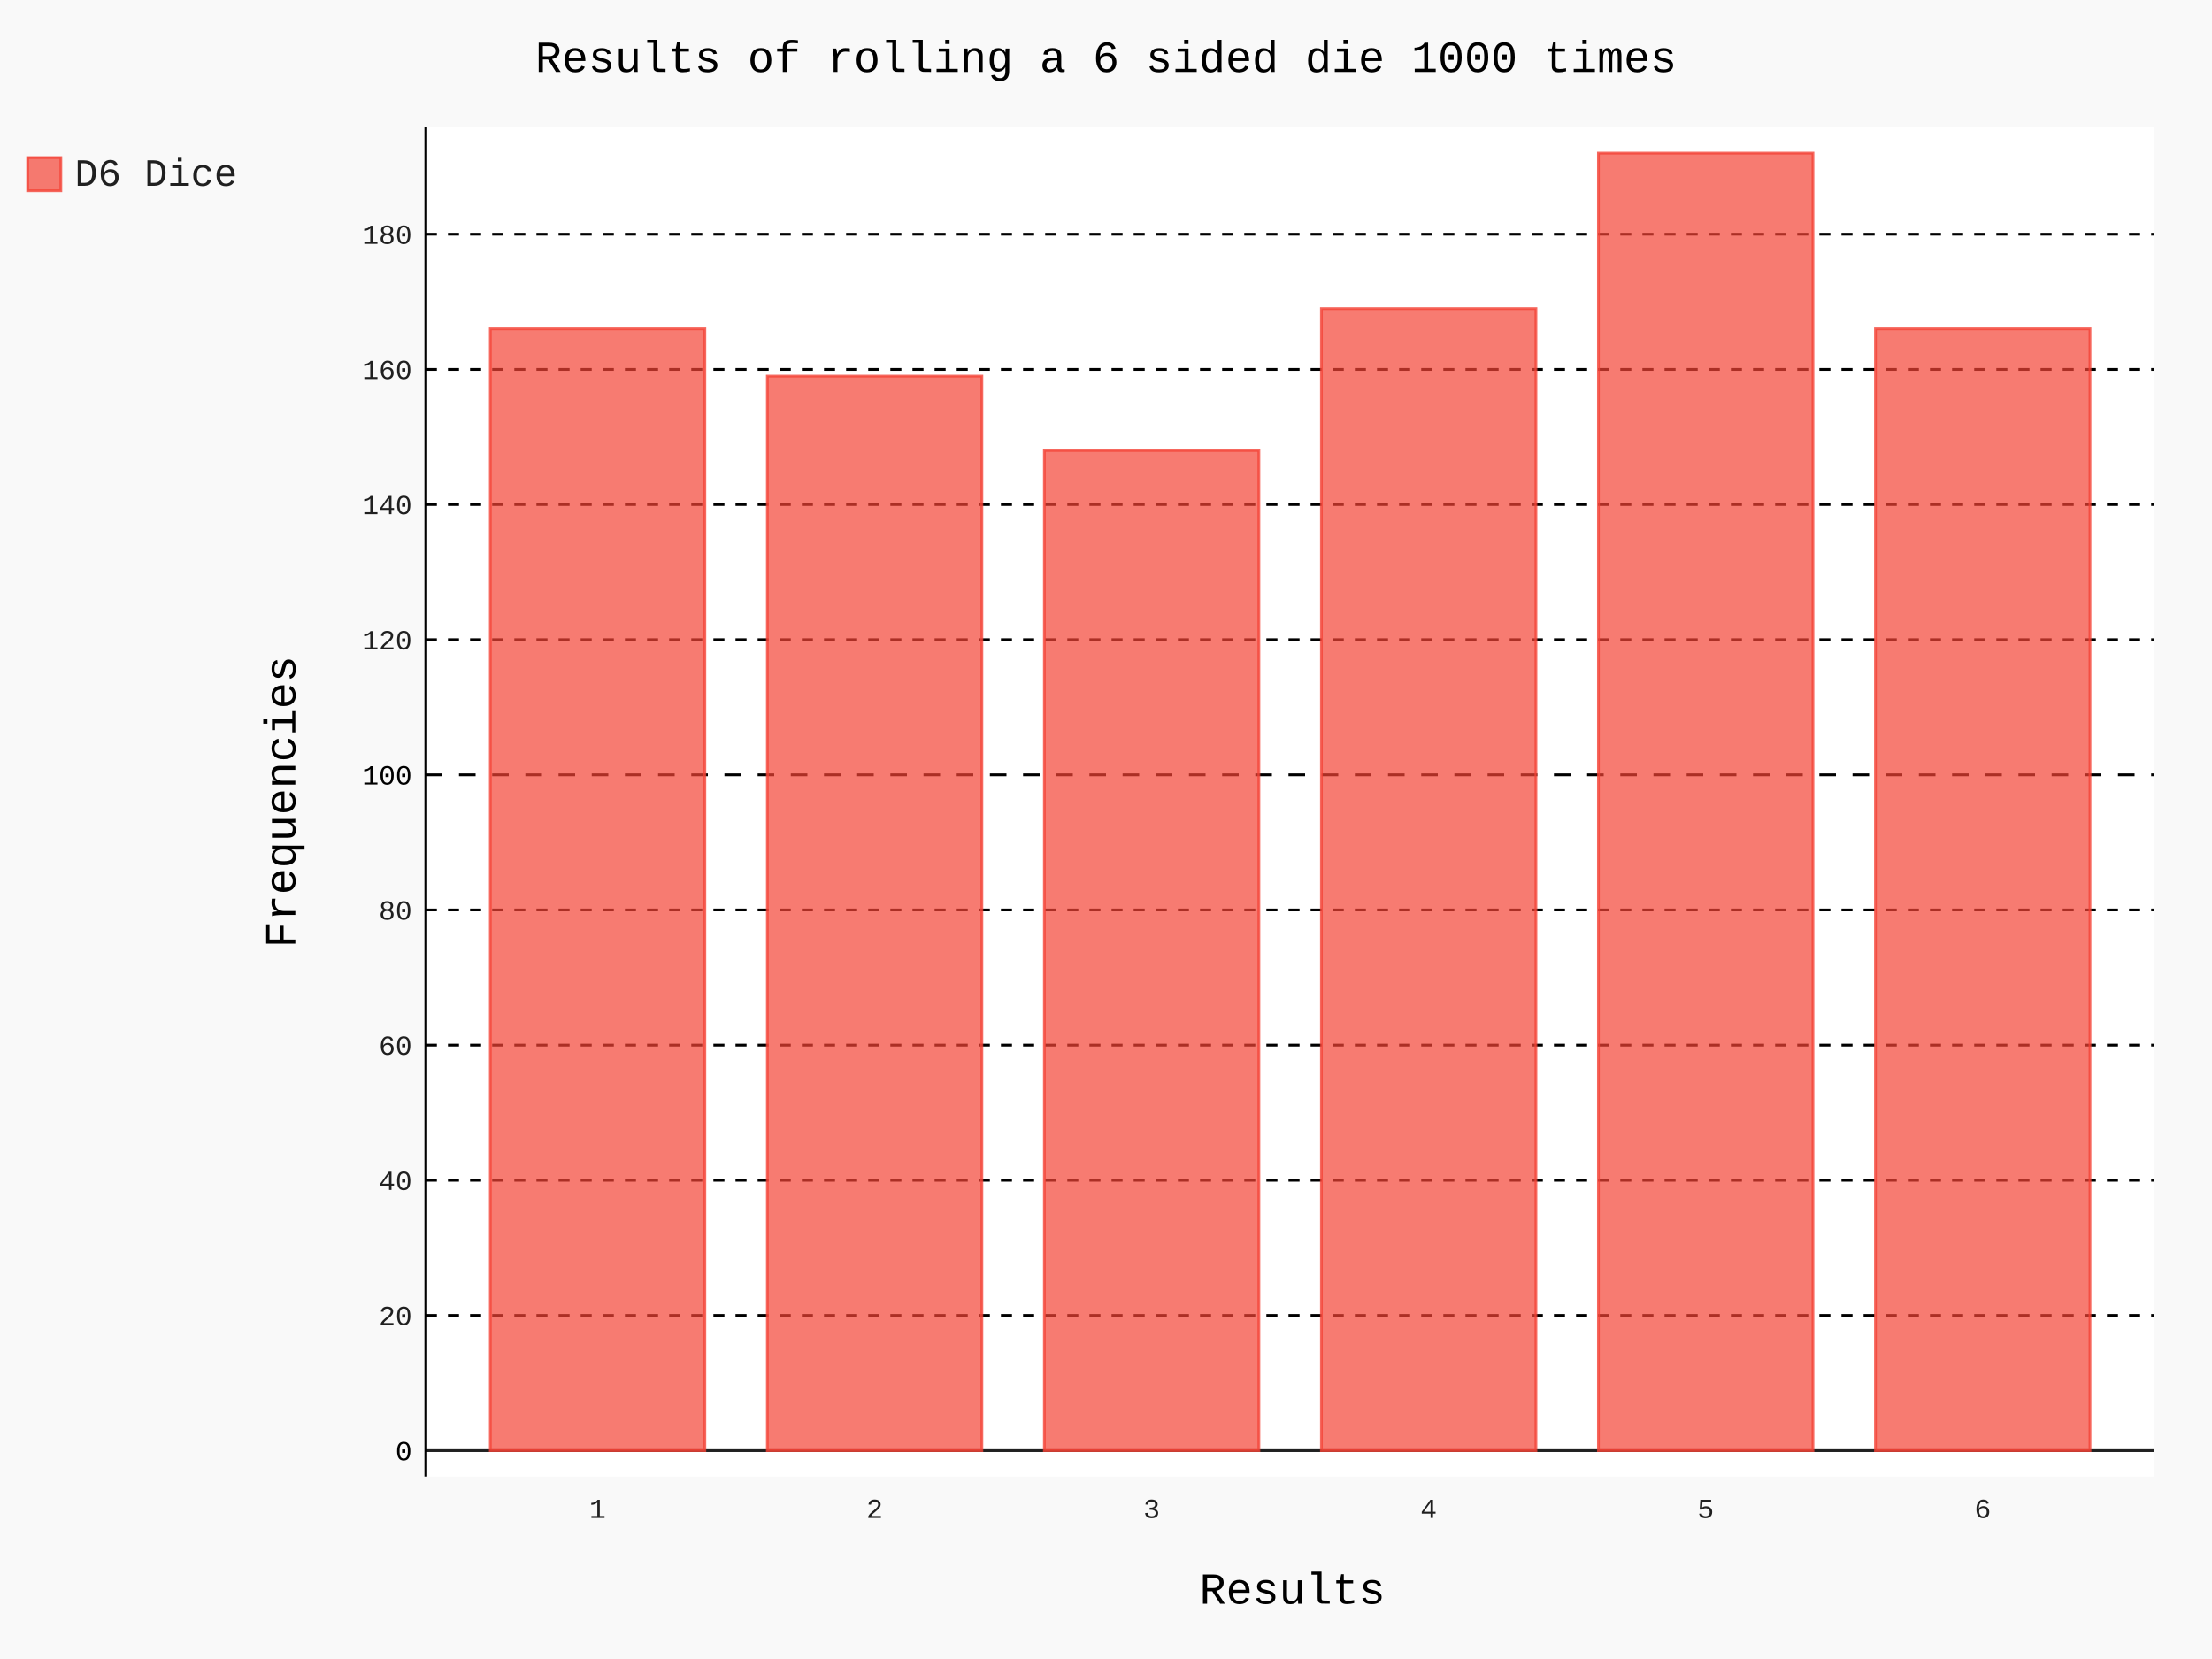
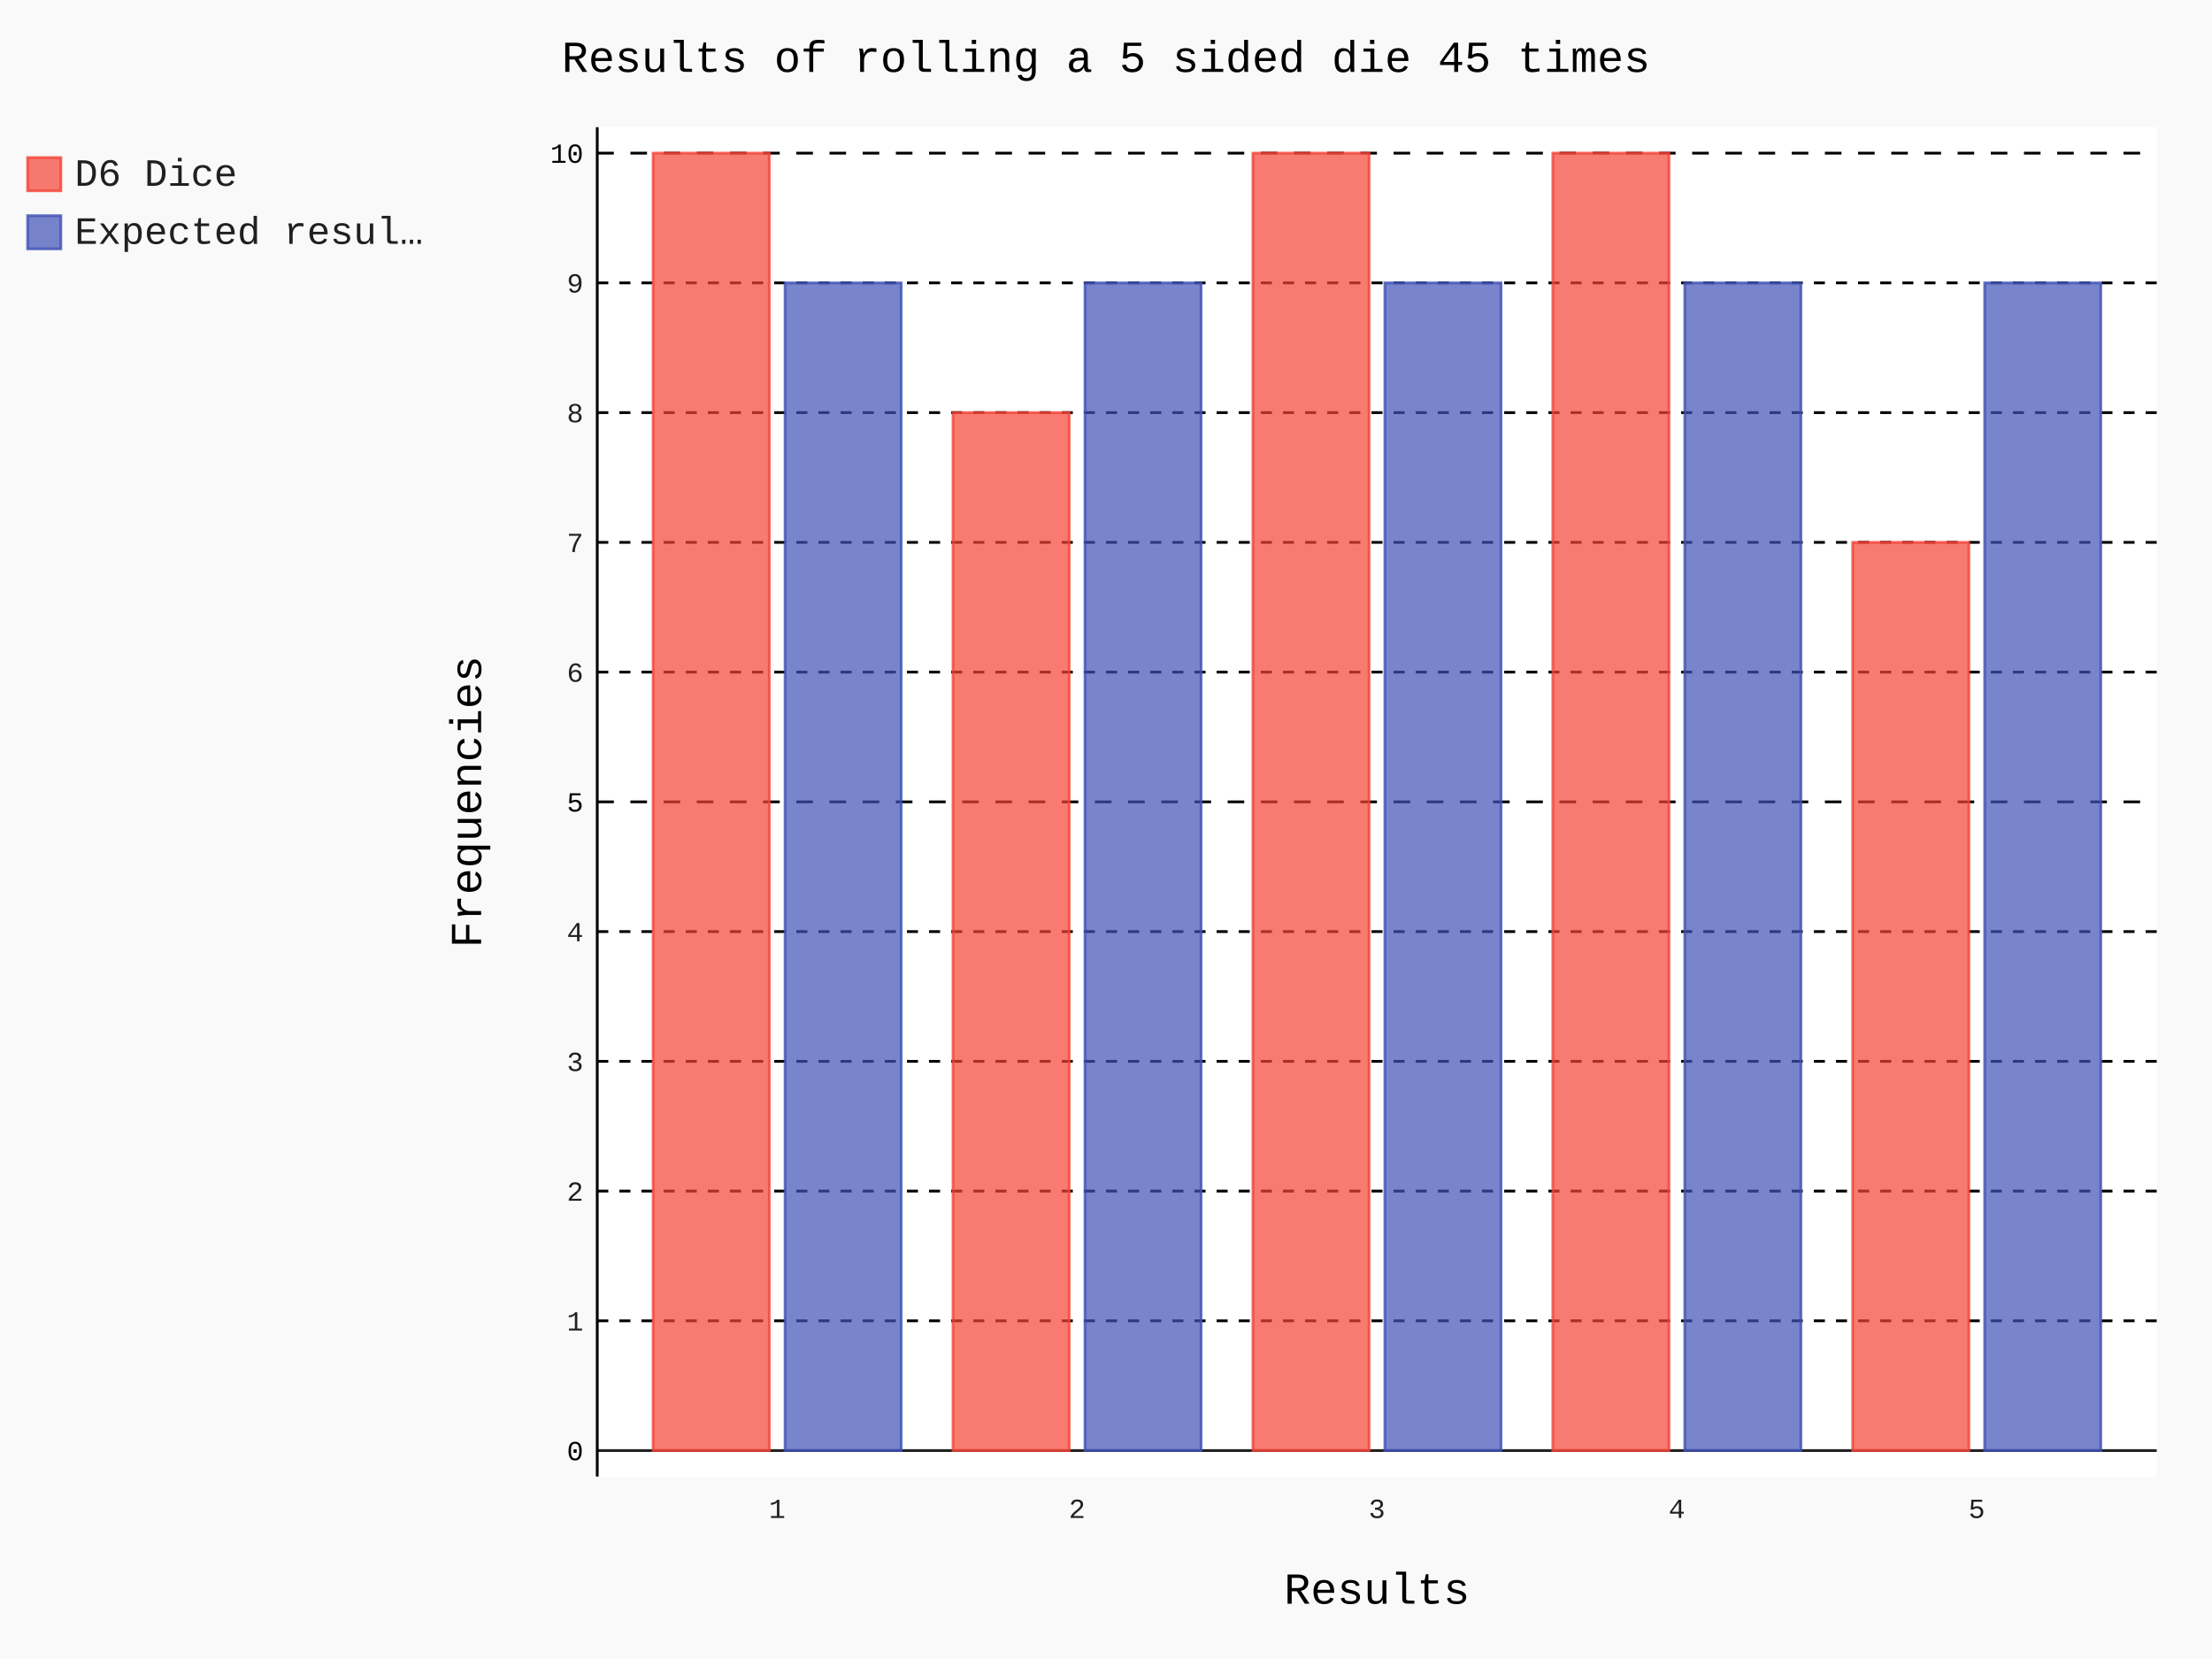
- <svg xmlns="http://www.w3.org/2000/svg" id="chart-2cc9376f-a09e-40d9-8024-2670acc0d608" class="pygal-chart" viewBox="0 0 800 600">
+ <svg xmlns="http://www.w3.org/2000/svg" id="chart-b46fe1e6-f4aa-4908-b1c9-fea53cacea66" class="pygal-chart" viewBox="0 0 800 600">
  <defs>
-     <style type="text/css">#chart-2cc9376f-a09e-40d9-8024-2670acc0d608{-webkit-user-select:none;-webkit-font-smoothing:antialiased;font-family:Consolas,"Liberation Mono",Menlo,Courier,monospace}#chart-2cc9376f-a09e-40d9-8024-2670acc0d608 .title{font-family:Consolas,"Liberation Mono",Menlo,Courier,monospace;font-size:16px}#chart-2cc9376f-a09e-40d9-8024-2670acc0d608 .legends .legend text{font-family:Consolas,"Liberation Mono",Menlo,Courier,monospace;font-size:14px}#chart-2cc9376f-a09e-40d9-8024-2670acc0d608 .axis text{font-family:Consolas,"Liberation Mono",Menlo,Courier,monospace;font-size:10px}#chart-2cc9376f-a09e-40d9-8024-2670acc0d608 .axis text.major{font-family:Consolas,"Liberation Mono",Menlo,Courier,monospace;font-size:10px}#chart-2cc9376f-a09e-40d9-8024-2670acc0d608 .text-overlay text.value{font-family:Consolas,"Liberation Mono",Menlo,Courier,monospace;font-size:16px}#chart-2cc9376f-a09e-40d9-8024-2670acc0d608 .text-overlay text.label{font-family:Consolas,"Liberation Mono",Menlo,Courier,monospace;font-size:10px}#chart-2cc9376f-a09e-40d9-8024-2670acc0d608 .tooltip{font-family:Consolas,"Liberation Mono",Menlo,Courier,monospace;font-size:14px}#chart-2cc9376f-a09e-40d9-8024-2670acc0d608 text.no_data{font-family:Consolas,"Liberation Mono",Menlo,Courier,monospace;font-size:64px}
- #chart-2cc9376f-a09e-40d9-8024-2670acc0d608{background-color:rgba(249,249,249,1)}#chart-2cc9376f-a09e-40d9-8024-2670acc0d608 path,#chart-2cc9376f-a09e-40d9-8024-2670acc0d608 line,#chart-2cc9376f-a09e-40d9-8024-2670acc0d608 rect,#chart-2cc9376f-a09e-40d9-8024-2670acc0d608 circle{-webkit-transition:150ms;-moz-transition:150ms;transition:150ms}#chart-2cc9376f-a09e-40d9-8024-2670acc0d608 .graph &gt; .background{fill:rgba(249,249,249,1)}#chart-2cc9376f-a09e-40d9-8024-2670acc0d608 .plot &gt; .background{fill:rgba(255,255,255,1)}#chart-2cc9376f-a09e-40d9-8024-2670acc0d608 .graph{fill:rgba(0,0,0,.87)}#chart-2cc9376f-a09e-40d9-8024-2670acc0d608 text.no_data{fill:rgba(0,0,0,1)}#chart-2cc9376f-a09e-40d9-8024-2670acc0d608 .title{fill:rgba(0,0,0,1)}#chart-2cc9376f-a09e-40d9-8024-2670acc0d608 .legends .legend text{fill:rgba(0,0,0,.87)}#chart-2cc9376f-a09e-40d9-8024-2670acc0d608 .legends .legend:hover text{fill:rgba(0,0,0,1)}#chart-2cc9376f-a09e-40d9-8024-2670acc0d608 .axis .line{stroke:rgba(0,0,0,1)}#chart-2cc9376f-a09e-40d9-8024-2670acc0d608 .axis .guide.line{stroke:rgba(0,0,0,.54)}#chart-2cc9376f-a09e-40d9-8024-2670acc0d608 .axis .major.line{stroke:rgba(0,0,0,.87)}#chart-2cc9376f-a09e-40d9-8024-2670acc0d608 .axis text.major{fill:rgba(0,0,0,1)}#chart-2cc9376f-a09e-40d9-8024-2670acc0d608 .axis.y .guides:hover .guide.line,#chart-2cc9376f-a09e-40d9-8024-2670acc0d608 .line-graph .axis.x .guides:hover .guide.line,#chart-2cc9376f-a09e-40d9-8024-2670acc0d608 .stackedline-graph .axis.x .guides:hover .guide.line,#chart-2cc9376f-a09e-40d9-8024-2670acc0d608 .xy-graph .axis.x .guides:hover .guide.line{stroke:rgba(0,0,0,1)}#chart-2cc9376f-a09e-40d9-8024-2670acc0d608 .axis .guides:hover text{fill:rgba(0,0,0,1)}#chart-2cc9376f-a09e-40d9-8024-2670acc0d608 .reactive{fill-opacity:.7;stroke-opacity:.8;stroke-width:1}#chart-2cc9376f-a09e-40d9-8024-2670acc0d608 .ci{stroke:rgba(0,0,0,.87)}#chart-2cc9376f-a09e-40d9-8024-2670acc0d608 .reactive.active,#chart-2cc9376f-a09e-40d9-8024-2670acc0d608 .active .reactive{fill-opacity:.8;stroke-opacity:.9;stroke-width:4}#chart-2cc9376f-a09e-40d9-8024-2670acc0d608 .ci .reactive.active{stroke-width:1.5}#chart-2cc9376f-a09e-40d9-8024-2670acc0d608 .series text{fill:rgba(0,0,0,1)}#chart-2cc9376f-a09e-40d9-8024-2670acc0d608 .tooltip rect{fill:rgba(255,255,255,1);stroke:rgba(0,0,0,1);-webkit-transition:opacity 150ms;-moz-transition:opacity 150ms;transition:opacity 150ms}#chart-2cc9376f-a09e-40d9-8024-2670acc0d608 .tooltip .label{fill:rgba(0,0,0,.87)}#chart-2cc9376f-a09e-40d9-8024-2670acc0d608 .tooltip .label{fill:rgba(0,0,0,.87)}#chart-2cc9376f-a09e-40d9-8024-2670acc0d608 .tooltip .legend{font-size:.8em;fill:rgba(0,0,0,.54)}#chart-2cc9376f-a09e-40d9-8024-2670acc0d608 .tooltip .x_label{font-size:.6em;fill:rgba(0,0,0,1)}#chart-2cc9376f-a09e-40d9-8024-2670acc0d608 .tooltip .xlink{font-size:.5em;text-decoration:underline}#chart-2cc9376f-a09e-40d9-8024-2670acc0d608 .tooltip .value{font-size:1.5em}#chart-2cc9376f-a09e-40d9-8024-2670acc0d608 .bound{font-size:.5em}#chart-2cc9376f-a09e-40d9-8024-2670acc0d608 .max-value{font-size:.75em;fill:rgba(0,0,0,.54)}#chart-2cc9376f-a09e-40d9-8024-2670acc0d608 .map-element{fill:rgba(255,255,255,1);stroke:rgba(0,0,0,.54) !important}#chart-2cc9376f-a09e-40d9-8024-2670acc0d608 .map-element .reactive{fill-opacity:inherit;stroke-opacity:inherit}#chart-2cc9376f-a09e-40d9-8024-2670acc0d608 .color-0,#chart-2cc9376f-a09e-40d9-8024-2670acc0d608 .color-0 a:visited{stroke:#F44336;fill:#F44336}#chart-2cc9376f-a09e-40d9-8024-2670acc0d608 .text-overlay .color-0 text{fill:black}
- #chart-2cc9376f-a09e-40d9-8024-2670acc0d608 text.no_data{text-anchor:middle}#chart-2cc9376f-a09e-40d9-8024-2670acc0d608 .guide.line{fill:none}#chart-2cc9376f-a09e-40d9-8024-2670acc0d608 .centered{text-anchor:middle}#chart-2cc9376f-a09e-40d9-8024-2670acc0d608 .title{text-anchor:middle}#chart-2cc9376f-a09e-40d9-8024-2670acc0d608 .legends .legend text{fill-opacity:1}#chart-2cc9376f-a09e-40d9-8024-2670acc0d608 .axis.x text{text-anchor:middle}#chart-2cc9376f-a09e-40d9-8024-2670acc0d608 .axis.x:not(.web) text[transform]{text-anchor:start}#chart-2cc9376f-a09e-40d9-8024-2670acc0d608 .axis.x:not(.web) text[transform].backwards{text-anchor:end}#chart-2cc9376f-a09e-40d9-8024-2670acc0d608 .axis.y text{text-anchor:end}#chart-2cc9376f-a09e-40d9-8024-2670acc0d608 .axis.y text[transform].backwards{text-anchor:start}#chart-2cc9376f-a09e-40d9-8024-2670acc0d608 .axis.y2 text{text-anchor:start}#chart-2cc9376f-a09e-40d9-8024-2670acc0d608 .axis.y2 text[transform].backwards{text-anchor:end}#chart-2cc9376f-a09e-40d9-8024-2670acc0d608 .axis .guide.line{stroke-dasharray:4,4;stroke:black}#chart-2cc9376f-a09e-40d9-8024-2670acc0d608 .axis .major.guide.line{stroke-dasharray:6,6;stroke:black}#chart-2cc9376f-a09e-40d9-8024-2670acc0d608 .horizontal .axis.y .guide.line,#chart-2cc9376f-a09e-40d9-8024-2670acc0d608 .horizontal .axis.y2 .guide.line,#chart-2cc9376f-a09e-40d9-8024-2670acc0d608 .vertical .axis.x .guide.line{opacity:0}#chart-2cc9376f-a09e-40d9-8024-2670acc0d608 .horizontal .axis.always_show .guide.line,#chart-2cc9376f-a09e-40d9-8024-2670acc0d608 .vertical .axis.always_show .guide.line{opacity:1 !important}#chart-2cc9376f-a09e-40d9-8024-2670acc0d608 .axis.y .guides:hover .guide.line,#chart-2cc9376f-a09e-40d9-8024-2670acc0d608 .axis.y2 .guides:hover .guide.line,#chart-2cc9376f-a09e-40d9-8024-2670acc0d608 .axis.x .guides:hover .guide.line{opacity:1}#chart-2cc9376f-a09e-40d9-8024-2670acc0d608 .axis .guides:hover text{opacity:1}#chart-2cc9376f-a09e-40d9-8024-2670acc0d608 .nofill{fill:none}#chart-2cc9376f-a09e-40d9-8024-2670acc0d608 .subtle-fill{fill-opacity:.2}#chart-2cc9376f-a09e-40d9-8024-2670acc0d608 .dot{stroke-width:1px;fill-opacity:1;stroke-opacity:1}#chart-2cc9376f-a09e-40d9-8024-2670acc0d608 .dot.active{stroke-width:5px}#chart-2cc9376f-a09e-40d9-8024-2670acc0d608 .dot.negative{fill:transparent}#chart-2cc9376f-a09e-40d9-8024-2670acc0d608 text,#chart-2cc9376f-a09e-40d9-8024-2670acc0d608 tspan{stroke:none !important}#chart-2cc9376f-a09e-40d9-8024-2670acc0d608 .series text.active{opacity:1}#chart-2cc9376f-a09e-40d9-8024-2670acc0d608 .tooltip rect{fill-opacity:.95;stroke-width:.5}#chart-2cc9376f-a09e-40d9-8024-2670acc0d608 .tooltip text{fill-opacity:1}#chart-2cc9376f-a09e-40d9-8024-2670acc0d608 .showable{visibility:hidden}#chart-2cc9376f-a09e-40d9-8024-2670acc0d608 .showable.shown{visibility:visible}#chart-2cc9376f-a09e-40d9-8024-2670acc0d608 .gauge-background{fill:rgba(229,229,229,1);stroke:none}#chart-2cc9376f-a09e-40d9-8024-2670acc0d608 .bg-lines{stroke:rgba(249,249,249,1);stroke-width:2px}</style>
+     <style type="text/css">#chart-b46fe1e6-f4aa-4908-b1c9-fea53cacea66{-webkit-user-select:none;-webkit-font-smoothing:antialiased;font-family:Consolas,"Liberation Mono",Menlo,Courier,monospace}#chart-b46fe1e6-f4aa-4908-b1c9-fea53cacea66 .title{font-family:Consolas,"Liberation Mono",Menlo,Courier,monospace;font-size:16px}#chart-b46fe1e6-f4aa-4908-b1c9-fea53cacea66 .legends .legend text{font-family:Consolas,"Liberation Mono",Menlo,Courier,monospace;font-size:14px}#chart-b46fe1e6-f4aa-4908-b1c9-fea53cacea66 .axis text{font-family:Consolas,"Liberation Mono",Menlo,Courier,monospace;font-size:10px}#chart-b46fe1e6-f4aa-4908-b1c9-fea53cacea66 .axis text.major{font-family:Consolas,"Liberation Mono",Menlo,Courier,monospace;font-size:10px}#chart-b46fe1e6-f4aa-4908-b1c9-fea53cacea66 .text-overlay text.value{font-family:Consolas,"Liberation Mono",Menlo,Courier,monospace;font-size:16px}#chart-b46fe1e6-f4aa-4908-b1c9-fea53cacea66 .text-overlay text.label{font-family:Consolas,"Liberation Mono",Menlo,Courier,monospace;font-size:10px}#chart-b46fe1e6-f4aa-4908-b1c9-fea53cacea66 .tooltip{font-family:Consolas,"Liberation Mono",Menlo,Courier,monospace;font-size:14px}#chart-b46fe1e6-f4aa-4908-b1c9-fea53cacea66 text.no_data{font-family:Consolas,"Liberation Mono",Menlo,Courier,monospace;font-size:64px}
+ #chart-b46fe1e6-f4aa-4908-b1c9-fea53cacea66{background-color:rgba(249,249,249,1)}#chart-b46fe1e6-f4aa-4908-b1c9-fea53cacea66 path,#chart-b46fe1e6-f4aa-4908-b1c9-fea53cacea66 line,#chart-b46fe1e6-f4aa-4908-b1c9-fea53cacea66 rect,#chart-b46fe1e6-f4aa-4908-b1c9-fea53cacea66 circle{-webkit-transition:150ms;-moz-transition:150ms;transition:150ms}#chart-b46fe1e6-f4aa-4908-b1c9-fea53cacea66 .graph &gt; .background{fill:rgba(249,249,249,1)}#chart-b46fe1e6-f4aa-4908-b1c9-fea53cacea66 .plot &gt; .background{fill:rgba(255,255,255,1)}#chart-b46fe1e6-f4aa-4908-b1c9-fea53cacea66 .graph{fill:rgba(0,0,0,.87)}#chart-b46fe1e6-f4aa-4908-b1c9-fea53cacea66 text.no_data{fill:rgba(0,0,0,1)}#chart-b46fe1e6-f4aa-4908-b1c9-fea53cacea66 .title{fill:rgba(0,0,0,1)}#chart-b46fe1e6-f4aa-4908-b1c9-fea53cacea66 .legends .legend text{fill:rgba(0,0,0,.87)}#chart-b46fe1e6-f4aa-4908-b1c9-fea53cacea66 .legends .legend:hover text{fill:rgba(0,0,0,1)}#chart-b46fe1e6-f4aa-4908-b1c9-fea53cacea66 .axis .line{stroke:rgba(0,0,0,1)}#chart-b46fe1e6-f4aa-4908-b1c9-fea53cacea66 .axis .guide.line{stroke:rgba(0,0,0,.54)}#chart-b46fe1e6-f4aa-4908-b1c9-fea53cacea66 .axis .major.line{stroke:rgba(0,0,0,.87)}#chart-b46fe1e6-f4aa-4908-b1c9-fea53cacea66 .axis text.major{fill:rgba(0,0,0,1)}#chart-b46fe1e6-f4aa-4908-b1c9-fea53cacea66 .axis.y .guides:hover .guide.line,#chart-b46fe1e6-f4aa-4908-b1c9-fea53cacea66 .line-graph .axis.x .guides:hover .guide.line,#chart-b46fe1e6-f4aa-4908-b1c9-fea53cacea66 .stackedline-graph .axis.x .guides:hover .guide.line,#chart-b46fe1e6-f4aa-4908-b1c9-fea53cacea66 .xy-graph .axis.x .guides:hover .guide.line{stroke:rgba(0,0,0,1)}#chart-b46fe1e6-f4aa-4908-b1c9-fea53cacea66 .axis .guides:hover text{fill:rgba(0,0,0,1)}#chart-b46fe1e6-f4aa-4908-b1c9-fea53cacea66 .reactive{fill-opacity:.7;stroke-opacity:.8;stroke-width:1}#chart-b46fe1e6-f4aa-4908-b1c9-fea53cacea66 .ci{stroke:rgba(0,0,0,.87)}#chart-b46fe1e6-f4aa-4908-b1c9-fea53cacea66 .reactive.active,#chart-b46fe1e6-f4aa-4908-b1c9-fea53cacea66 .active .reactive{fill-opacity:.8;stroke-opacity:.9;stroke-width:4}#chart-b46fe1e6-f4aa-4908-b1c9-fea53cacea66 .ci .reactive.active{stroke-width:1.5}#chart-b46fe1e6-f4aa-4908-b1c9-fea53cacea66 .series text{fill:rgba(0,0,0,1)}#chart-b46fe1e6-f4aa-4908-b1c9-fea53cacea66 .tooltip rect{fill:rgba(255,255,255,1);stroke:rgba(0,0,0,1);-webkit-transition:opacity 150ms;-moz-transition:opacity 150ms;transition:opacity 150ms}#chart-b46fe1e6-f4aa-4908-b1c9-fea53cacea66 .tooltip .label{fill:rgba(0,0,0,.87)}#chart-b46fe1e6-f4aa-4908-b1c9-fea53cacea66 .tooltip .label{fill:rgba(0,0,0,.87)}#chart-b46fe1e6-f4aa-4908-b1c9-fea53cacea66 .tooltip .legend{font-size:.8em;fill:rgba(0,0,0,.54)}#chart-b46fe1e6-f4aa-4908-b1c9-fea53cacea66 .tooltip .x_label{font-size:.6em;fill:rgba(0,0,0,1)}#chart-b46fe1e6-f4aa-4908-b1c9-fea53cacea66 .tooltip .xlink{font-size:.5em;text-decoration:underline}#chart-b46fe1e6-f4aa-4908-b1c9-fea53cacea66 .tooltip .value{font-size:1.5em}#chart-b46fe1e6-f4aa-4908-b1c9-fea53cacea66 .bound{font-size:.5em}#chart-b46fe1e6-f4aa-4908-b1c9-fea53cacea66 .max-value{font-size:.75em;fill:rgba(0,0,0,.54)}#chart-b46fe1e6-f4aa-4908-b1c9-fea53cacea66 .map-element{fill:rgba(255,255,255,1);stroke:rgba(0,0,0,.54) !important}#chart-b46fe1e6-f4aa-4908-b1c9-fea53cacea66 .map-element .reactive{fill-opacity:inherit;stroke-opacity:inherit}#chart-b46fe1e6-f4aa-4908-b1c9-fea53cacea66 .color-0,#chart-b46fe1e6-f4aa-4908-b1c9-fea53cacea66 .color-0 a:visited{stroke:#F44336;fill:#F44336}#chart-b46fe1e6-f4aa-4908-b1c9-fea53cacea66 .color-1,#chart-b46fe1e6-f4aa-4908-b1c9-fea53cacea66 .color-1 a:visited{stroke:#3F51B5;fill:#3F51B5}#chart-b46fe1e6-f4aa-4908-b1c9-fea53cacea66 .text-overlay .color-0 text{fill:black}#chart-b46fe1e6-f4aa-4908-b1c9-fea53cacea66 .text-overlay .color-1 text{fill:black}#chart-b46fe1e6-f4aa-4908-b1c9-fea53cacea66 .series.serie-1{stroke-width:2}
+ #chart-b46fe1e6-f4aa-4908-b1c9-fea53cacea66 text.no_data{text-anchor:middle}#chart-b46fe1e6-f4aa-4908-b1c9-fea53cacea66 .guide.line{fill:none}#chart-b46fe1e6-f4aa-4908-b1c9-fea53cacea66 .centered{text-anchor:middle}#chart-b46fe1e6-f4aa-4908-b1c9-fea53cacea66 .title{text-anchor:middle}#chart-b46fe1e6-f4aa-4908-b1c9-fea53cacea66 .legends .legend text{fill-opacity:1}#chart-b46fe1e6-f4aa-4908-b1c9-fea53cacea66 .axis.x text{text-anchor:middle}#chart-b46fe1e6-f4aa-4908-b1c9-fea53cacea66 .axis.x:not(.web) text[transform]{text-anchor:start}#chart-b46fe1e6-f4aa-4908-b1c9-fea53cacea66 .axis.x:not(.web) text[transform].backwards{text-anchor:end}#chart-b46fe1e6-f4aa-4908-b1c9-fea53cacea66 .axis.y text{text-anchor:end}#chart-b46fe1e6-f4aa-4908-b1c9-fea53cacea66 .axis.y text[transform].backwards{text-anchor:start}#chart-b46fe1e6-f4aa-4908-b1c9-fea53cacea66 .axis.y2 text{text-anchor:start}#chart-b46fe1e6-f4aa-4908-b1c9-fea53cacea66 .axis.y2 text[transform].backwards{text-anchor:end}#chart-b46fe1e6-f4aa-4908-b1c9-fea53cacea66 .axis .guide.line{stroke-dasharray:4,4;stroke:black}#chart-b46fe1e6-f4aa-4908-b1c9-fea53cacea66 .axis .major.guide.line{stroke-dasharray:6,6;stroke:black}#chart-b46fe1e6-f4aa-4908-b1c9-fea53cacea66 .horizontal .axis.y .guide.line,#chart-b46fe1e6-f4aa-4908-b1c9-fea53cacea66 .horizontal .axis.y2 .guide.line,#chart-b46fe1e6-f4aa-4908-b1c9-fea53cacea66 .vertical .axis.x .guide.line{opacity:0}#chart-b46fe1e6-f4aa-4908-b1c9-fea53cacea66 .horizontal .axis.always_show .guide.line,#chart-b46fe1e6-f4aa-4908-b1c9-fea53cacea66 .vertical .axis.always_show .guide.line{opacity:1 !important}#chart-b46fe1e6-f4aa-4908-b1c9-fea53cacea66 .axis.y .guides:hover .guide.line,#chart-b46fe1e6-f4aa-4908-b1c9-fea53cacea66 .axis.y2 .guides:hover .guide.line,#chart-b46fe1e6-f4aa-4908-b1c9-fea53cacea66 .axis.x .guides:hover .guide.line{opacity:1}#chart-b46fe1e6-f4aa-4908-b1c9-fea53cacea66 .axis .guides:hover text{opacity:1}#chart-b46fe1e6-f4aa-4908-b1c9-fea53cacea66 .nofill{fill:none}#chart-b46fe1e6-f4aa-4908-b1c9-fea53cacea66 .subtle-fill{fill-opacity:.2}#chart-b46fe1e6-f4aa-4908-b1c9-fea53cacea66 .dot{stroke-width:1px;fill-opacity:1;stroke-opacity:1}#chart-b46fe1e6-f4aa-4908-b1c9-fea53cacea66 .dot.active{stroke-width:5px}#chart-b46fe1e6-f4aa-4908-b1c9-fea53cacea66 .dot.negative{fill:transparent}#chart-b46fe1e6-f4aa-4908-b1c9-fea53cacea66 text,#chart-b46fe1e6-f4aa-4908-b1c9-fea53cacea66 tspan{stroke:none !important}#chart-b46fe1e6-f4aa-4908-b1c9-fea53cacea66 .series text.active{opacity:1}#chart-b46fe1e6-f4aa-4908-b1c9-fea53cacea66 .tooltip rect{fill-opacity:.95;stroke-width:.5}#chart-b46fe1e6-f4aa-4908-b1c9-fea53cacea66 .tooltip text{fill-opacity:1}#chart-b46fe1e6-f4aa-4908-b1c9-fea53cacea66 .showable{visibility:hidden}#chart-b46fe1e6-f4aa-4908-b1c9-fea53cacea66 .showable.shown{visibility:visible}#chart-b46fe1e6-f4aa-4908-b1c9-fea53cacea66 .gauge-background{fill:rgba(229,229,229,1);stroke:none}#chart-b46fe1e6-f4aa-4908-b1c9-fea53cacea66 .bg-lines{stroke:rgba(249,249,249,1);stroke-width:2px}</style>
  </defs>
  <g class="graph bar-graph vertical">
    <rect x="0" y="0" width="800" height="600" class="background" />
-     <g transform="translate(154, 46)" class="plot">
-       <rect x="0" y="0" width="625.2" height="488" class="background" />
+     <g transform="translate(216, 46)" class="plot">
+       <rect x="0" y="0" width="564.0" height="488" class="background" />
      <g class="axis y always_show">
        <g class="guides">
-           <path d="M0 478.615 h625.2" class="axis major line" />
+           <path d="M0 478.615 h564" class="axis major line" />
          <text x="-5" y="482.115" class="major">0</text>
        </g>
        <g class="guides">
-           <path d="M0 429.737 h625.2" class="guide line" />
-           <text x="-5" y="433.237" class="">20</text>
+           <path d="M0 431.692 h564" class="guide line" />
+           <text x="-5" y="435.192" class="">1</text>
        </g>
        <g class="guides">
-           <path d="M0 380.859 h625.2" class="guide line" />
-           <text x="-5" y="384.359" class="">40</text>
+           <path d="M0 384.769 h564" class="guide line" />
+           <text x="-5" y="388.269" class="">2</text>
        </g>
        <g class="guides">
-           <path d="M0 331.981 h625.2" class="guide line" />
-           <text x="-5" y="335.481" class="">60</text>
+           <path d="M0 337.846 h564" class="guide line" />
+           <text x="-5" y="341.346" class="">3</text>
        </g>
        <g class="guides">
-           <path d="M0 283.103 h625.2" class="guide line" />
-           <text x="-5" y="286.603" class="">80</text>
+           <path d="M0 290.923 h564" class="guide line" />
+           <text x="-5" y="294.423" class="">4</text>
        </g>
        <g class="guides">
-           <path d="M0 234.224 h625.2" class="major guide line" />
-           <text x="-5" y="237.724" class="major">100</text>
+           <path d="M0 244 h564" class="major guide line" />
+           <text x="-5" y="247.5" class="major">5</text>
        </g>
        <g class="guides">
-           <path d="M0 185.346 h625.2" class="guide line" />
-           <text x="-5" y="188.846" class="">120</text>
+           <path d="M0 197.077 h564" class="guide line" />
+           <text x="-5" y="200.577" class="">6</text>
        </g>
        <g class="guides">
-           <path d="M0 136.468 h625.2" class="guide line" />
-           <text x="-5" y="139.968" class="">140</text>
+           <path d="M0 150.154 h564" class="guide line" />
+           <text x="-5" y="153.654" class="">7</text>
        </g>
        <g class="guides">
-           <path d="M0 87.59 h625.2" class="guide line" />
-           <text x="-5" y="91.09" class="">160</text>
+           <path d="M0 103.231 h564" class="guide line" />
+           <text x="-5" y="106.731" class="">8</text>
        </g>
        <g class="guides">
-           <path d="M0 38.712 h625.2" class="guide line" />
-           <text x="-5" y="42.212" class="">180</text>
+           <path d="M0 56.308 h564" class="guide line" />
+           <text x="-5" y="59.808" class="">9</text>
+         </g>
+         <g class="guides">
+           <path d="M0 9.385 h564" class="major guide line" />
+           <text x="-5" y="12.885" class="major">10</text>
        </g>
      </g>
      <g class="axis x">
        <path d="M0 0 v488" class="line" />
        <g class="guides">
-           <path d="M62.119 0 v488" class="guide line" />
-           <text x="62.119" y="503.0" class="">1</text>
+           <path d="M65.077 0 v488" class="guide line" />
+           <text x="65.077" y="503.0" class="">1</text>
        </g>
        <g class="guides">
-           <path d="M162.312 0 v488" class="guide line" />
-           <text x="162.312" y="503.0" class="">2</text>
+           <path d="M173.538 0 v488" class="guide line" />
+           <text x="173.538" y="503.0" class="">2</text>
        </g>
        <g class="guides">
-           <path d="M262.504 0 v488" class="guide line" />
-           <text x="262.504" y="503.0" class="">3</text>
+           <path d="M282 0 v488" class="guide line" />
+           <text x="282.0" y="503.0" class="">3</text>
        </g>
        <g class="guides">
-           <path d="M362.696 0 v488" class="guide line" />
-           <text x="362.696" y="503.0" class="">4</text>
+           <path d="M390.462 0 v488" class="guide line" />
+           <text x="390.462" y="503.0" class="">4</text>
        </g>
        <g class="guides">
-           <path d="M462.888 0 v488" class="guide line" />
-           <text x="462.888" y="503.0" class="">5</text>
-         </g>
-         <g class="guides">
-           <path d="M563.081 0 v488" class="guide line" />
-           <text x="563.081" y="503.0" class="">6</text>
+           <path d="M498.923 0 v488" class="guide line" />
+           <text x="498.923" y="503.0" class="">5</text>
        </g>
      </g>
      <g class="series serie-0 color-0">
        <g class="bars">
          <g class="bar">
-             <rect x="23.325" y="72.926" rx="0" ry="0" width="77.589" height="405.689" class="rect reactive tooltip-trigger" />
+             <rect x="20.217" y="9.385" rx="0" ry="0" width="41.996" height="469.231" class="rect reactive tooltip-trigger" />
          </g>
          <g class="bar">
-             <rect x="123.517" y="90.034" rx="0" ry="0" width="77.589" height="388.582" class="rect reactive tooltip-trigger" />
+             <rect x="128.679" y="103.231" rx="0" ry="0" width="41.996" height="375.385" class="rect reactive tooltip-trigger" />
          </g>
          <g class="bar">
-             <rect x="223.709" y="116.917" rx="0" ry="0" width="77.589" height="361.699" class="rect reactive tooltip-trigger" />
+             <rect x="237.14" y="9.385" rx="0" ry="0" width="41.996" height="469.231" class="rect reactive tooltip-trigger" />
          </g>
          <g class="bar">
-             <rect x="323.902" y="65.595" rx="0" ry="0" width="77.589" height="413.021" class="rect reactive tooltip-trigger" />
+             <rect x="345.602" y="9.385" rx="0" ry="0" width="41.996" height="469.231" class="rect reactive tooltip-trigger" />
          </g>
          <g class="bar">
-             <rect x="424.094" y="9.385" rx="0" ry="0" width="77.589" height="469.231" class="rect reactive tooltip-trigger" />
+             <rect x="454.063" y="150.154" rx="0" ry="0" width="41.996" height="328.462" class="rect reactive tooltip-trigger" />
+           </g>
+         </g>
+       </g>
+       <g class="series serie-1 color-1">
+         <g class="bars">
+           <g class="bar">
+             <rect x="67.94" y="56.308" rx="0" ry="0" width="41.996" height="422.308" class="rect reactive tooltip-trigger" />
          </g>
          <g class="bar">
-             <rect x="524.286" y="72.926" rx="0" ry="0" width="77.589" height="405.689" class="rect reactive tooltip-trigger" />
+             <rect x="176.402" y="56.308" rx="0" ry="0" width="41.996" height="422.308" class="rect reactive tooltip-trigger" />
+           </g>
+           <g class="bar">
+             <rect x="284.863" y="56.308" rx="0" ry="0" width="41.996" height="422.308" class="rect reactive tooltip-trigger" />
+           </g>
+           <g class="bar">
+             <rect x="393.325" y="56.308" rx="0" ry="0" width="41.996" height="422.308" class="rect reactive tooltip-trigger" />
+           </g>
+           <g class="bar">
+             <rect x="501.786" y="56.308" rx="0" ry="0" width="41.996" height="422.308" class="rect reactive tooltip-trigger" />
          </g>
        </g>
      </g>
    </g>
    <g class="titles">
-       <text x="400.0" y="26" class="title plot_title">Results of rolling a 6 sided die 1000 times</text>
-       <text x="467.4" y="580" class="title">Results</text>
-       <text x="80.8" y="316.0" class="title" transform="rotate(-90 80.8 290)">Frequencies</text>
+       <text x="400.0" y="26" class="title plot_title">Results of rolling a 5 sided die 45 times</text>
+       <text x="498.0" y="580" class="title">Results</text>
+       <text x="148.0" y="316.0" class="title" transform="rotate(-90 148 290)">Frequencies</text>
    </g>
-     <g transform="translate(154, 46)" class="plot overlay">
+     <g transform="translate(216, 46)" class="plot overlay">
      <g class="series serie-0 color-0" />
+       <g class="series serie-1 color-1" />
    </g>
-     <g transform="translate(154, 46)" class="plot text-overlay">
+     <g transform="translate(216, 46)" class="plot text-overlay">
      <g class="series serie-0 color-0" />
+       <g class="series serie-1 color-1" />
    </g>
-     <g transform="translate(154, 46)" class="plot tooltip-overlay">
+     <g transform="translate(216, 46)" class="plot tooltip-overlay">
      <g transform="translate(0 0)" style="opacity: 0" class="tooltip">
        <rect rx="0" ry="0" width="0" height="0" class="tooltip-box" />
        <g class="text" />
      </g>
    </g>
    <g transform="translate(10, 56)" class="legends">
      <g id="activate-serie-0" class="legend reactive activate-serie">
        <rect x="0.0" y="1.0" width="12" height="12" class="color-0 reactive" />
        <text x="17.0" y="11.2">D6 Dice</text>
      </g>
+       <g id="activate-serie-1" class="legend reactive activate-serie">
+         <rect x="0.0" y="22.0" width="12" height="12" class="color-1 reactive" />
+         <text x="17.0" y="32.2">Expected resul…</text>
+       </g>
    </g>
    <g transform="translate(790, 56)" class="legends" />
  </g>
</svg>
